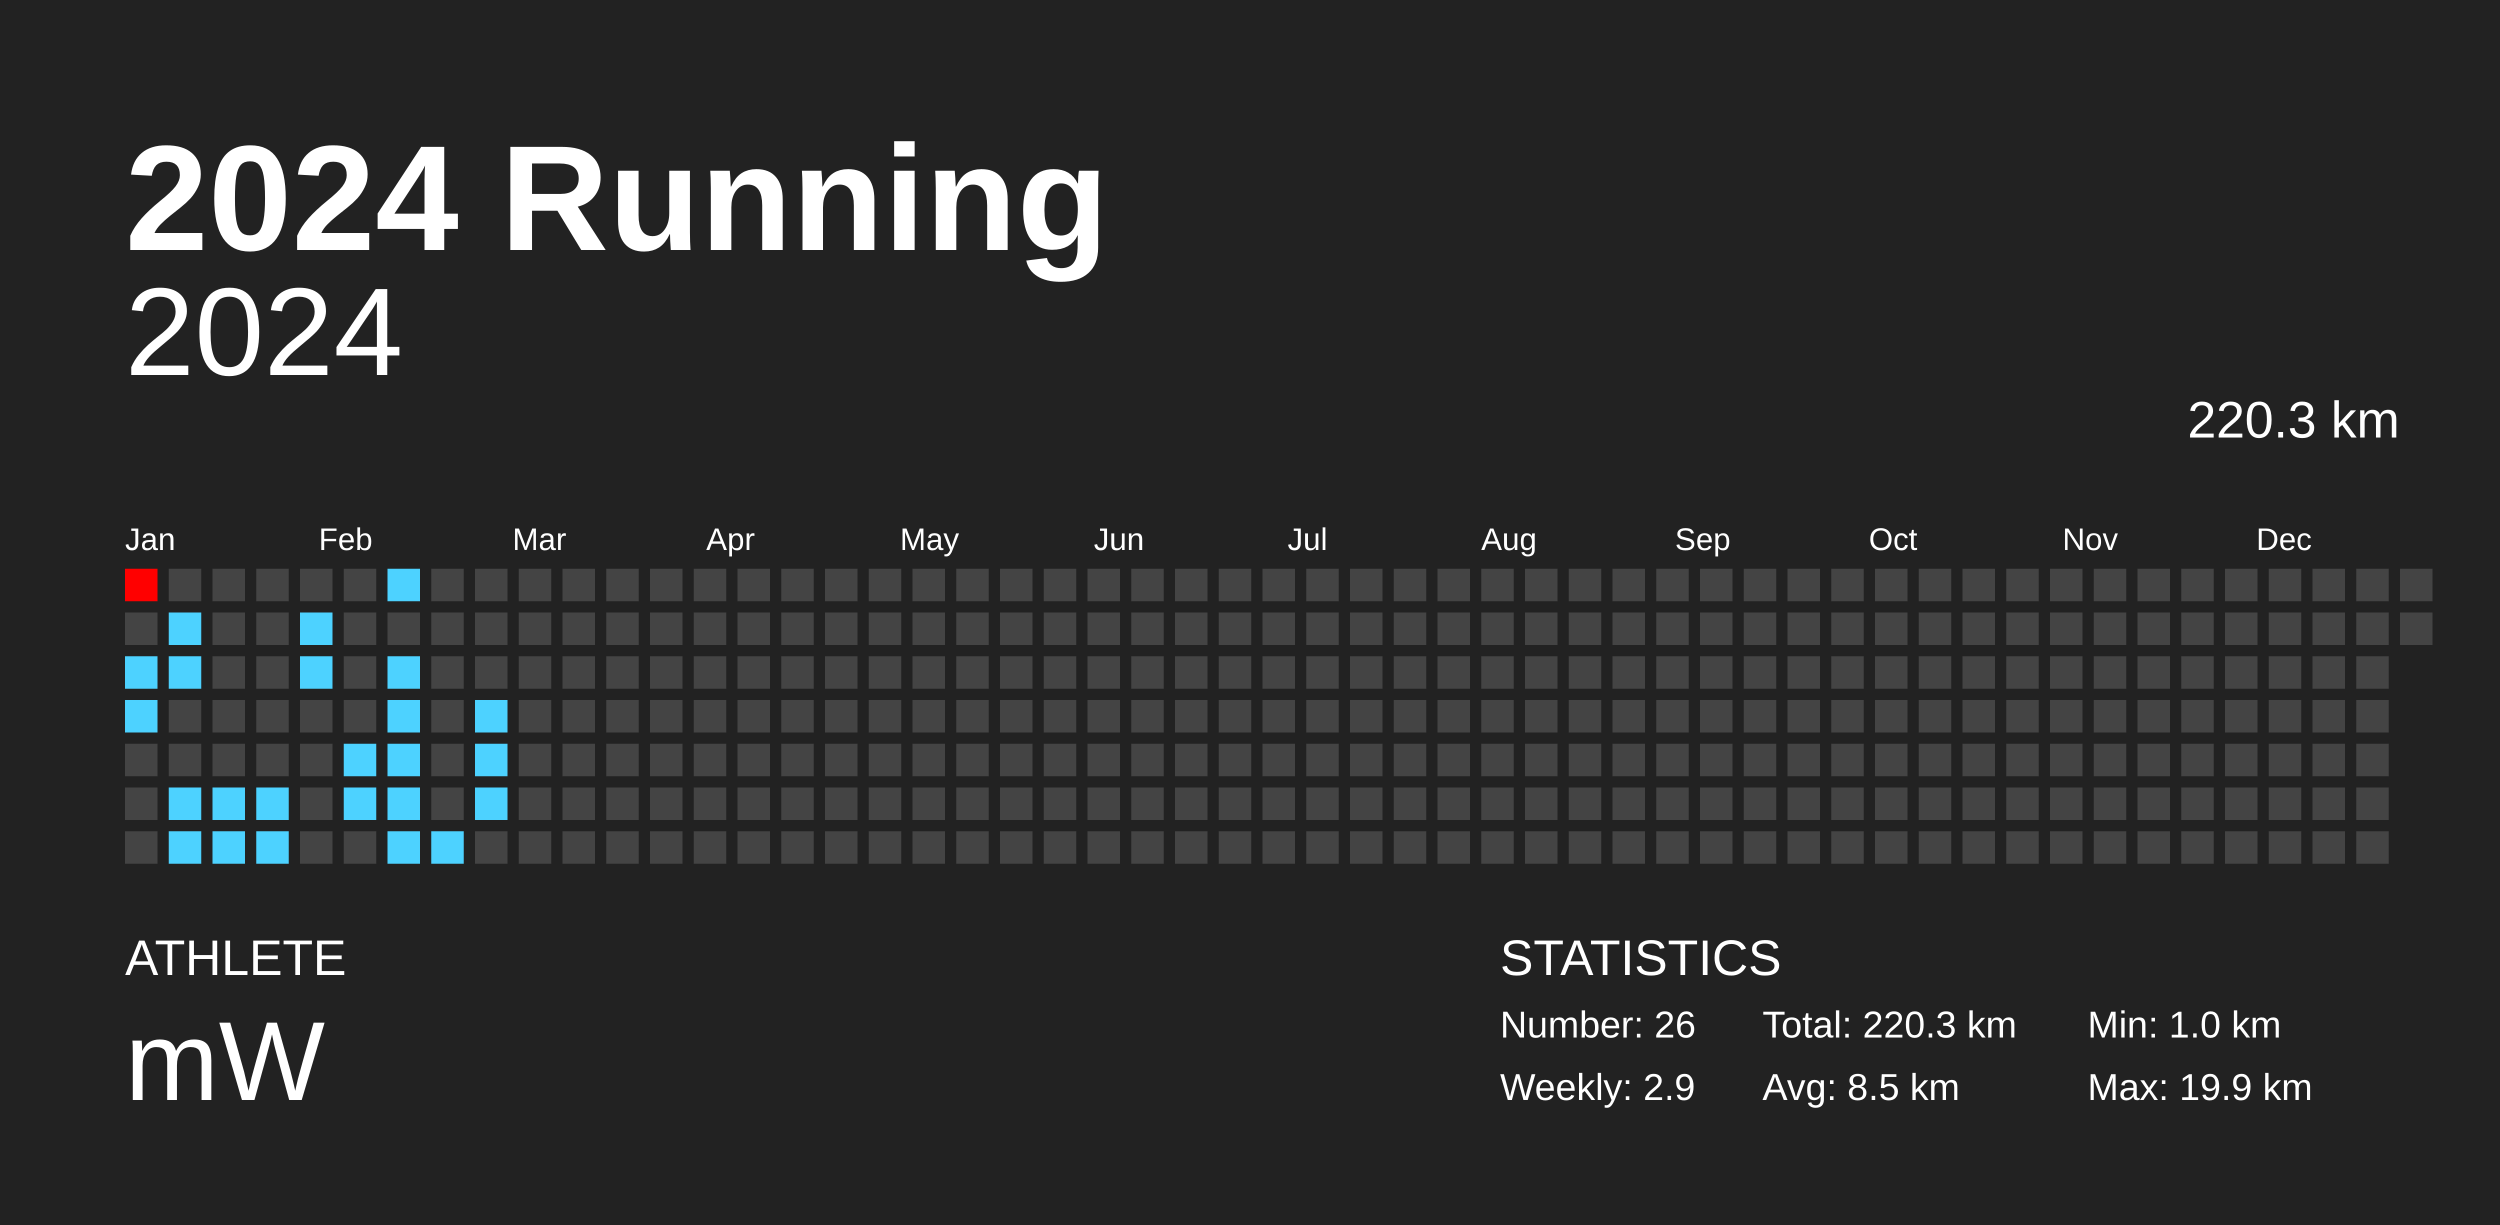
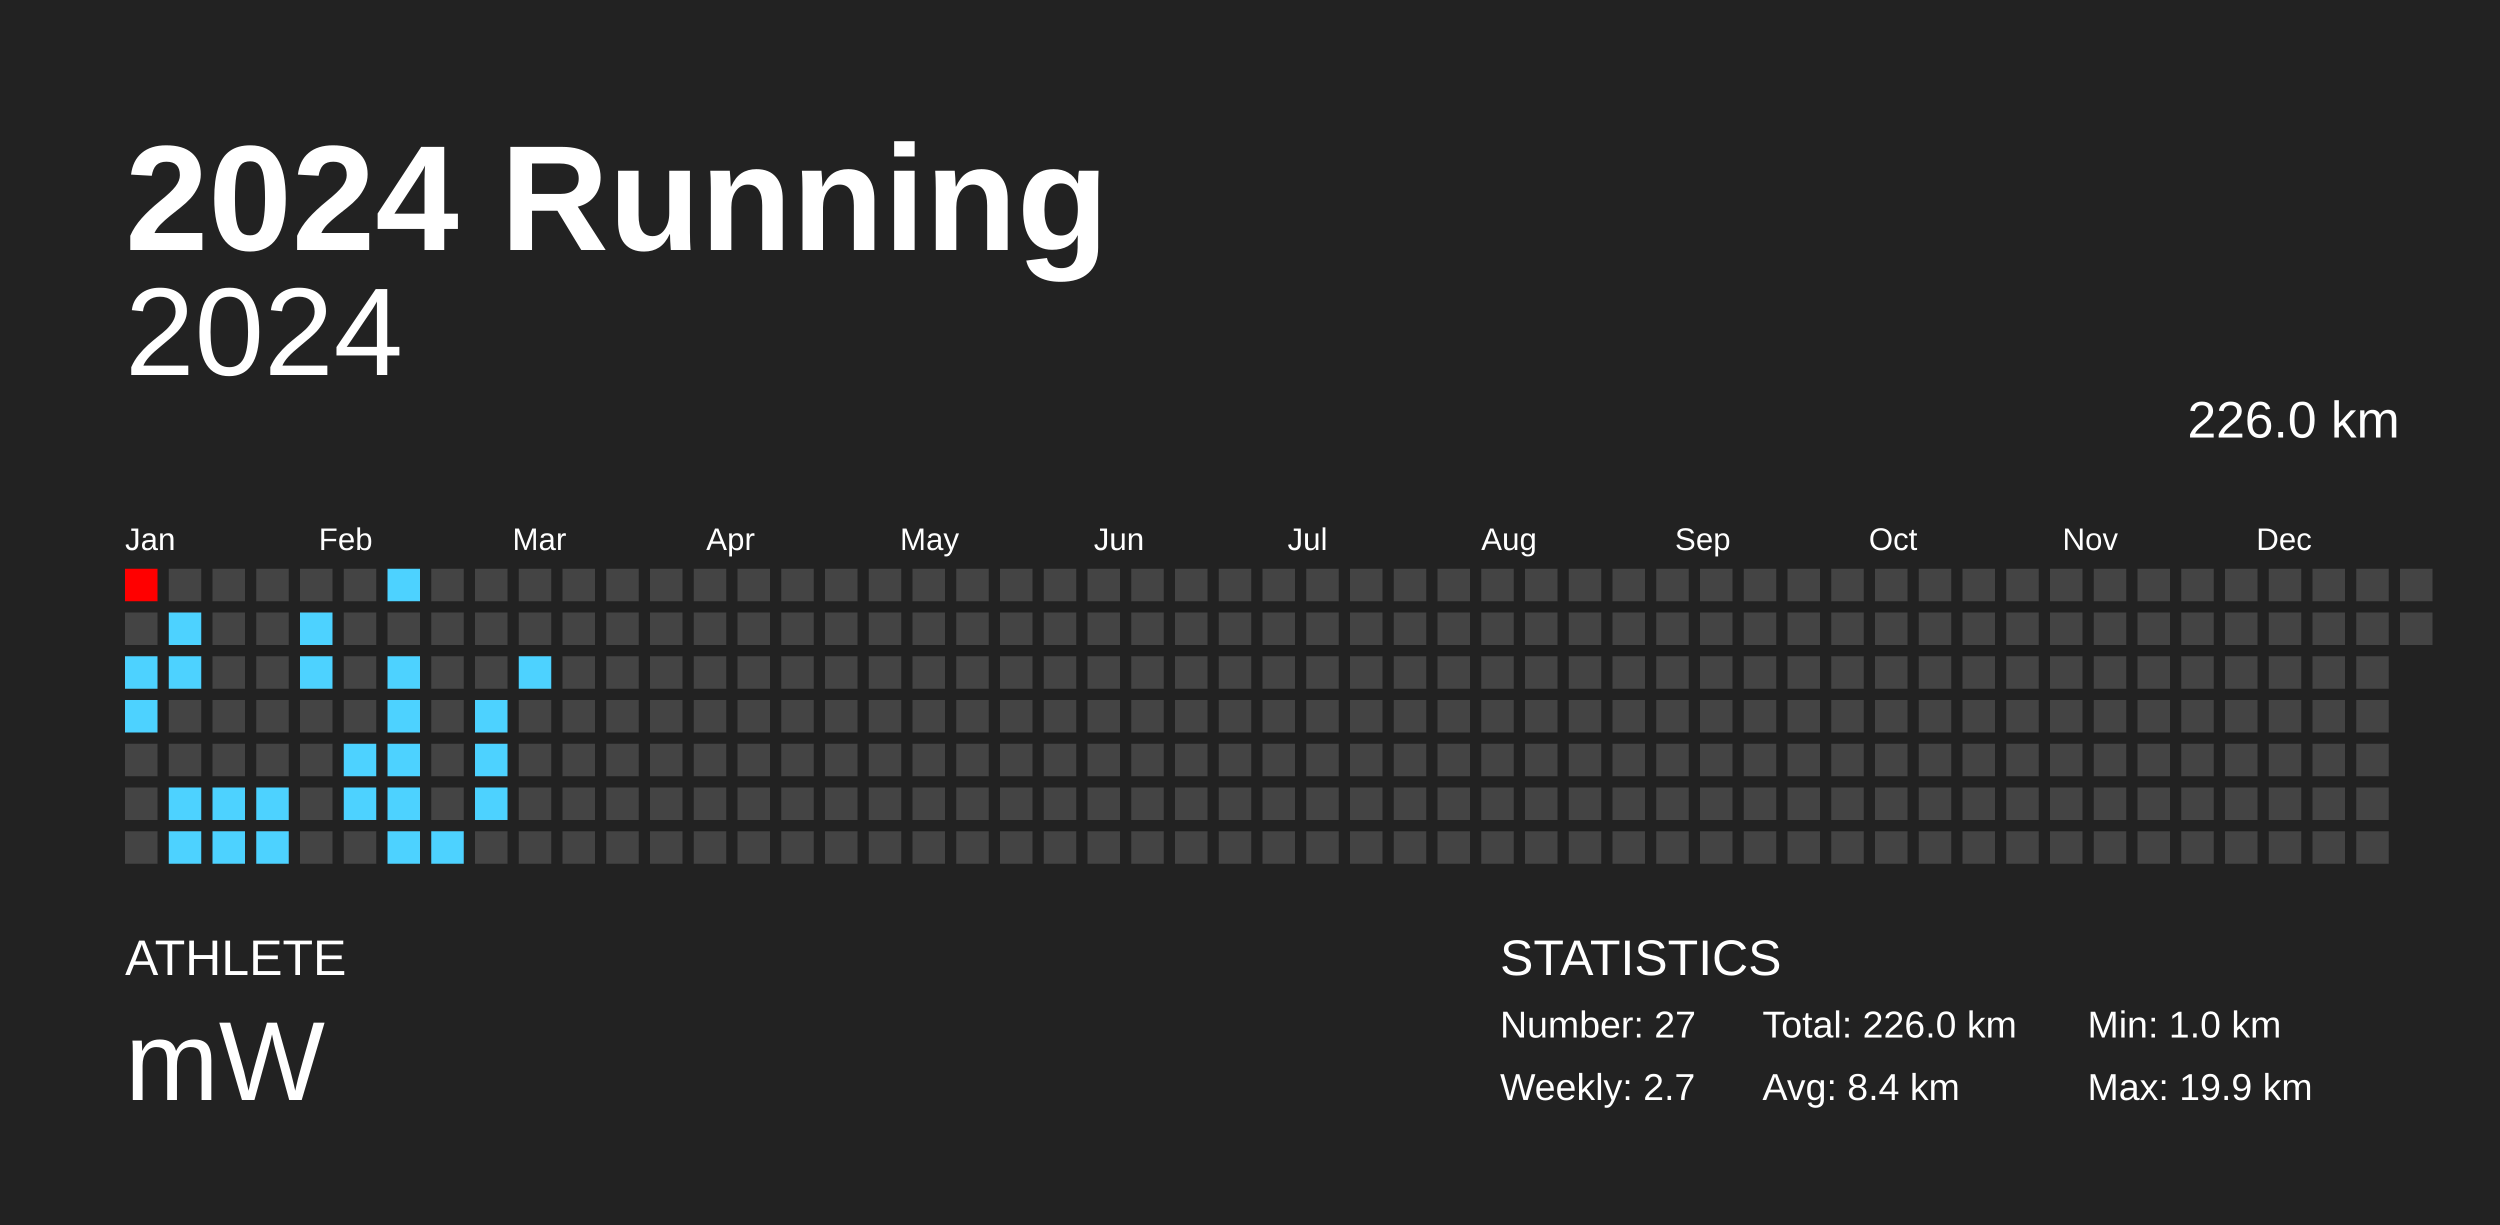
<svg xmlns="http://www.w3.org/2000/svg" baseProfile="full" height="98mm" version="1.1" viewBox="0,0,200,98" width="200mm">
  <defs />
  <rect fill="#222222" height="98" width="200" x="0" y="0" />
  <text fill="#FFFFFF" style="font-size:12px; font-family:Arial; font-weight:bold;" x="10" y="20">2024 Running</text>
  <text fill="#FFFFFF" style="font-size:4px; font-family:Arial" x="10" y="78">ATHLETE</text>
  <text fill="#FFFFFF" style="font-size:9px; font-family:Arial" x="10" y="88">mW</text>
  <text fill="#FFFFFF" style="font-size:4px; font-family:Arial" x="120" y="78">STATISTICS</text>
-   <text fill="#FFFFFF" style="font-size:3px; font-family:Arial" x="120" y="83">Number: 26</text>
-   <text fill="#FFFFFF" style="font-size:3px; font-family:Arial" x="120" y="88">Weekly: 2.9</text>
-   <text fill="#FFFFFF" style="font-size:3px; font-family:Arial" x="141" y="83">Total: 220.3 km</text>
-   <text fill="#FFFFFF" style="font-size:3px; font-family:Arial" x="141" y="88">Avg: 8.5 km</text>
+   <text fill="#FFFFFF" style="font-size:3px; font-family:Arial" x="120" y="83">Number: 27</text>
+   <text fill="#FFFFFF" style="font-size:3px; font-family:Arial" x="120" y="88">Weekly: 2.7</text>
+   <text fill="#FFFFFF" style="font-size:3px; font-family:Arial" x="141" y="83">Total: 226.0 km</text>
+   <text fill="#FFFFFF" style="font-size:3px; font-family:Arial" x="141" y="88">Avg: 8.4 km</text>
  <text fill="#FFFFFF" style="font-size:3px; font-family:Arial" x="167" y="83">Min: 1.0 km</text>
  <text fill="#FFFFFF" style="font-size:3px; font-family:Arial" x="167" y="88">Max: 19.9 km</text>
  <text alignment-baseline="hanging" fill="#FFFFFF" style="font-size:10.0px; font-family:Arial;" x="10" y="30">2024</text>
-   <text alignment-baseline="hanging" fill="#FFFFFF" style="font-size:4.125px; font-family:Arial;" x="175" y="35">220.3 km</text>
+   <text alignment-baseline="hanging" fill="#FFFFFF" style="font-size:4.125px; font-family:Arial;" x="175" y="35">226.0 km</text>
  <text fill="#FFFFFF" style="font-size:2.5px; font-family:Arial" x="10.0" y="44">Jan</text>
  <text fill="#FFFFFF" style="font-size:2.5px; font-family:Arial" x="25.5" y="44">Feb</text>
  <text fill="#FFFFFF" style="font-size:2.5px; font-family:Arial" x="41.0" y="44">Mar</text>
  <text fill="#FFFFFF" style="font-size:2.5px; font-family:Arial" x="56.5" y="44">Apr</text>
  <text fill="#FFFFFF" style="font-size:2.5px; font-family:Arial" x="72.0" y="44">May</text>
  <text fill="#FFFFFF" style="font-size:2.5px; font-family:Arial" x="87.5" y="44">Jun</text>
  <text fill="#FFFFFF" style="font-size:2.5px; font-family:Arial" x="103.0" y="44">Jul</text>
  <text fill="#FFFFFF" style="font-size:2.5px; font-family:Arial" x="118.5" y="44">Aug</text>
  <text fill="#FFFFFF" style="font-size:2.5px; font-family:Arial" x="134.0" y="44">Sep</text>
  <text fill="#FFFFFF" style="font-size:2.5px; font-family:Arial" x="149.5" y="44">Oct</text>
  <text fill="#FFFFFF" style="font-size:2.5px; font-family:Arial" x="165.0" y="44">Nov</text>
  <text fill="#FFFFFF" style="font-size:2.5px; font-family:Arial" x="180.5" y="44">Dec</text>
  <rect fill="red" height="2.6" width="2.6" x="10.0" y="45.5" />
  <rect fill="#444444" height="2.6" width="2.6" x="10.0" y="49.0" />
  <rect fill="#4dd2ff" height="2.6" width="2.6" x="10.0" y="52.5" />
  <rect fill="#4dd2ff" height="2.6" width="2.6" x="10.0" y="56.0" />
  <rect fill="#444444" height="2.6" width="2.6" x="10.0" y="59.5" />
  <rect fill="#444444" height="2.6" width="2.6" x="10.0" y="63.0" />
  <rect fill="#444444" height="2.6" width="2.6" x="10.0" y="66.5" />
  <rect fill="#444444" height="2.6" width="2.6" x="13.5" y="45.5" />
  <rect fill="#4dd2ff" height="2.6" width="2.6" x="13.5" y="49.0" />
  <rect fill="#4dd2ff" height="2.6" width="2.6" x="13.5" y="52.5" />
  <rect fill="#444444" height="2.6" width="2.6" x="13.5" y="56.0" />
  <rect fill="#444444" height="2.6" width="2.6" x="13.5" y="59.5" />
  <rect fill="#4dd2ff" height="2.6" width="2.6" x="13.5" y="63.0" />
  <rect fill="#4dd2ff" height="2.6" width="2.6" x="13.5" y="66.5" />
  <rect fill="#444444" height="2.6" width="2.6" x="17.0" y="45.5" />
  <rect fill="#444444" height="2.6" width="2.6" x="17.0" y="49.0" />
  <rect fill="#444444" height="2.6" width="2.6" x="17.0" y="52.5" />
  <rect fill="#444444" height="2.6" width="2.6" x="17.0" y="56.0" />
  <rect fill="#444444" height="2.6" width="2.6" x="17.0" y="59.5" />
  <rect fill="#4dd2ff" height="2.6" width="2.6" x="17.0" y="63.0" />
  <rect fill="#4dd2ff" height="2.6" width="2.6" x="17.0" y="66.5" />
  <rect fill="#444444" height="2.6" width="2.6" x="20.5" y="45.5" />
  <rect fill="#444444" height="2.6" width="2.6" x="20.5" y="49.0" />
  <rect fill="#444444" height="2.6" width="2.6" x="20.5" y="52.5" />
  <rect fill="#444444" height="2.6" width="2.6" x="20.5" y="56.0" />
  <rect fill="#444444" height="2.6" width="2.6" x="20.5" y="59.5" />
  <rect fill="#4dd2ff" height="2.6" width="2.6" x="20.5" y="63.0" />
  <rect fill="#4dd2ff" height="2.6" width="2.6" x="20.5" y="66.5" />
  <rect fill="#444444" height="2.6" width="2.6" x="24.0" y="45.5" />
  <rect fill="#4dd2ff" height="2.6" width="2.6" x="24.0" y="49.0" />
  <rect fill="#4dd2ff" height="2.6" width="2.6" x="24.0" y="52.5" />
  <rect fill="#444444" height="2.6" width="2.6" x="24.0" y="56.0" />
  <rect fill="#444444" height="2.6" width="2.6" x="24.0" y="59.5" />
  <rect fill="#444444" height="2.6" width="2.6" x="24.0" y="63.0" />
  <rect fill="#444444" height="2.6" width="2.6" x="24.0" y="66.5" />
  <rect fill="#444444" height="2.6" width="2.6" x="27.5" y="45.5" />
  <rect fill="#444444" height="2.6" width="2.6" x="27.5" y="49.0" />
  <rect fill="#444444" height="2.6" width="2.6" x="27.5" y="52.5" />
  <rect fill="#444444" height="2.6" width="2.6" x="27.5" y="56.0" />
  <rect fill="#4dd2ff" height="2.6" width="2.6" x="27.5" y="59.5" />
  <rect fill="#4dd2ff" height="2.6" width="2.6" x="27.5" y="63.0" />
  <rect fill="#444444" height="2.6" width="2.6" x="27.5" y="66.5" />
  <rect fill="#4dd2ff" height="2.6" width="2.6" x="31.0" y="45.5" />
  <rect fill="#444444" height="2.6" width="2.6" x="31.0" y="49.0" />
  <rect fill="#4dd2ff" height="2.6" width="2.6" x="31.0" y="52.5" />
  <rect fill="#4dd2ff" height="2.6" width="2.6" x="31.0" y="56.0" />
  <rect fill="#4dd2ff" height="2.6" width="2.6" x="31.0" y="59.5" />
  <rect fill="#4dd2ff" height="2.6" width="2.6" x="31.0" y="63.0" />
  <rect fill="#4dd2ff" height="2.6" width="2.6" x="31.0" y="66.5" />
  <rect fill="#444444" height="2.6" width="2.6" x="34.5" y="45.5" />
  <rect fill="#444444" height="2.6" width="2.6" x="34.5" y="49.0" />
  <rect fill="#444444" height="2.6" width="2.6" x="34.5" y="52.5" />
  <rect fill="#444444" height="2.6" width="2.6" x="34.5" y="56.0" />
  <rect fill="#444444" height="2.6" width="2.6" x="34.5" y="59.5" />
  <rect fill="#444444" height="2.6" width="2.6" x="34.5" y="63.0" />
  <rect fill="#4dd2ff" height="2.6" width="2.6" x="34.5" y="66.5" />
  <rect fill="#444444" height="2.6" width="2.6" x="38.0" y="45.5" />
  <rect fill="#444444" height="2.6" width="2.6" x="38.0" y="49.0" />
  <rect fill="#444444" height="2.6" width="2.6" x="38.0" y="52.5" />
  <rect fill="#4dd2ff" height="2.6" width="2.6" x="38.0" y="56.0" />
  <rect fill="#4dd2ff" height="2.6" width="2.6" x="38.0" y="59.5" />
  <rect fill="#4dd2ff" height="2.6" width="2.6" x="38.0" y="63.0" />
  <rect fill="#444444" height="2.6" width="2.6" x="38.0" y="66.5" />
  <rect fill="#444444" height="2.6" width="2.6" x="41.5" y="45.5" />
  <rect fill="#444444" height="2.6" width="2.6" x="41.5" y="49.0" />
-   <rect fill="#444444" height="2.6" width="2.6" x="41.5" y="52.5" />
+   <rect fill="#4dd2ff" height="2.6" width="2.6" x="41.5" y="52.5" />
  <rect fill="#444444" height="2.6" width="2.6" x="41.5" y="56.0" />
  <rect fill="#444444" height="2.6" width="2.6" x="41.5" y="59.5" />
  <rect fill="#444444" height="2.6" width="2.6" x="41.5" y="63.0" />
  <rect fill="#444444" height="2.6" width="2.6" x="41.5" y="66.5" />
  <rect fill="#444444" height="2.6" width="2.6" x="45.0" y="45.5" />
  <rect fill="#444444" height="2.6" width="2.6" x="45.0" y="49.0" />
  <rect fill="#444444" height="2.6" width="2.6" x="45.0" y="52.5" />
  <rect fill="#444444" height="2.6" width="2.6" x="45.0" y="56.0" />
  <rect fill="#444444" height="2.6" width="2.6" x="45.0" y="59.5" />
  <rect fill="#444444" height="2.6" width="2.6" x="45.0" y="63.0" />
  <rect fill="#444444" height="2.6" width="2.6" x="45.0" y="66.5" />
  <rect fill="#444444" height="2.6" width="2.6" x="48.5" y="45.5" />
  <rect fill="#444444" height="2.6" width="2.6" x="48.5" y="49.0" />
  <rect fill="#444444" height="2.6" width="2.6" x="48.5" y="52.5" />
  <rect fill="#444444" height="2.6" width="2.6" x="48.5" y="56.0" />
  <rect fill="#444444" height="2.6" width="2.6" x="48.5" y="59.5" />
  <rect fill="#444444" height="2.6" width="2.6" x="48.5" y="63.0" />
  <rect fill="#444444" height="2.6" width="2.6" x="48.5" y="66.5" />
  <rect fill="#444444" height="2.6" width="2.6" x="52.0" y="45.5" />
  <rect fill="#444444" height="2.6" width="2.6" x="52.0" y="49.0" />
  <rect fill="#444444" height="2.6" width="2.6" x="52.0" y="52.5" />
  <rect fill="#444444" height="2.6" width="2.6" x="52.0" y="56.0" />
  <rect fill="#444444" height="2.6" width="2.6" x="52.0" y="59.5" />
  <rect fill="#444444" height="2.6" width="2.6" x="52.0" y="63.0" />
  <rect fill="#444444" height="2.6" width="2.6" x="52.0" y="66.5" />
  <rect fill="#444444" height="2.6" width="2.6" x="55.5" y="45.5" />
  <rect fill="#444444" height="2.6" width="2.6" x="55.5" y="49.0" />
  <rect fill="#444444" height="2.6" width="2.6" x="55.5" y="52.5" />
  <rect fill="#444444" height="2.6" width="2.6" x="55.5" y="56.0" />
  <rect fill="#444444" height="2.6" width="2.6" x="55.5" y="59.5" />
  <rect fill="#444444" height="2.6" width="2.6" x="55.5" y="63.0" />
  <rect fill="#444444" height="2.6" width="2.6" x="55.5" y="66.5" />
  <rect fill="#444444" height="2.6" width="2.6" x="59.0" y="45.5" />
  <rect fill="#444444" height="2.6" width="2.6" x="59.0" y="49.0" />
  <rect fill="#444444" height="2.6" width="2.6" x="59.0" y="52.5" />
  <rect fill="#444444" height="2.6" width="2.6" x="59.0" y="56.0" />
  <rect fill="#444444" height="2.6" width="2.6" x="59.0" y="59.5" />
  <rect fill="#444444" height="2.6" width="2.6" x="59.0" y="63.0" />
  <rect fill="#444444" height="2.6" width="2.6" x="59.0" y="66.5" />
  <rect fill="#444444" height="2.6" width="2.6" x="62.5" y="45.5" />
  <rect fill="#444444" height="2.6" width="2.6" x="62.5" y="49.0" />
  <rect fill="#444444" height="2.6" width="2.6" x="62.5" y="52.5" />
  <rect fill="#444444" height="2.6" width="2.6" x="62.5" y="56.0" />
  <rect fill="#444444" height="2.6" width="2.6" x="62.5" y="59.5" />
  <rect fill="#444444" height="2.6" width="2.6" x="62.5" y="63.0" />
  <rect fill="#444444" height="2.6" width="2.6" x="62.5" y="66.5" />
  <rect fill="#444444" height="2.6" width="2.6" x="66.0" y="45.5" />
  <rect fill="#444444" height="2.6" width="2.6" x="66.0" y="49.0" />
  <rect fill="#444444" height="2.6" width="2.6" x="66.0" y="52.5" />
  <rect fill="#444444" height="2.6" width="2.6" x="66.0" y="56.0" />
  <rect fill="#444444" height="2.6" width="2.6" x="66.0" y="59.5" />
  <rect fill="#444444" height="2.6" width="2.6" x="66.0" y="63.0" />
  <rect fill="#444444" height="2.6" width="2.6" x="66.0" y="66.5" />
  <rect fill="#444444" height="2.6" width="2.6" x="69.5" y="45.5" />
  <rect fill="#444444" height="2.6" width="2.6" x="69.5" y="49.0" />
  <rect fill="#444444" height="2.6" width="2.6" x="69.5" y="52.5" />
  <rect fill="#444444" height="2.6" width="2.6" x="69.5" y="56.0" />
  <rect fill="#444444" height="2.6" width="2.6" x="69.5" y="59.5" />
  <rect fill="#444444" height="2.6" width="2.6" x="69.5" y="63.0" />
  <rect fill="#444444" height="2.6" width="2.6" x="69.5" y="66.5" />
  <rect fill="#444444" height="2.6" width="2.6" x="73.0" y="45.5" />
  <rect fill="#444444" height="2.6" width="2.6" x="73.0" y="49.0" />
  <rect fill="#444444" height="2.6" width="2.6" x="73.0" y="52.5" />
  <rect fill="#444444" height="2.6" width="2.6" x="73.0" y="56.0" />
  <rect fill="#444444" height="2.6" width="2.6" x="73.0" y="59.5" />
  <rect fill="#444444" height="2.6" width="2.6" x="73.0" y="63.0" />
  <rect fill="#444444" height="2.6" width="2.6" x="73.0" y="66.5" />
  <rect fill="#444444" height="2.6" width="2.6" x="76.5" y="45.5" />
  <rect fill="#444444" height="2.6" width="2.6" x="76.5" y="49.0" />
  <rect fill="#444444" height="2.6" width="2.6" x="76.5" y="52.5" />
  <rect fill="#444444" height="2.6" width="2.6" x="76.5" y="56.0" />
  <rect fill="#444444" height="2.6" width="2.6" x="76.5" y="59.5" />
  <rect fill="#444444" height="2.6" width="2.6" x="76.5" y="63.0" />
  <rect fill="#444444" height="2.6" width="2.6" x="76.5" y="66.5" />
  <rect fill="#444444" height="2.6" width="2.6" x="80.0" y="45.5" />
  <rect fill="#444444" height="2.6" width="2.6" x="80.0" y="49.0" />
  <rect fill="#444444" height="2.6" width="2.6" x="80.0" y="52.5" />
  <rect fill="#444444" height="2.6" width="2.6" x="80.0" y="56.0" />
  <rect fill="#444444" height="2.6" width="2.6" x="80.0" y="59.5" />
  <rect fill="#444444" height="2.6" width="2.6" x="80.0" y="63.0" />
  <rect fill="#444444" height="2.6" width="2.6" x="80.0" y="66.5" />
  <rect fill="#444444" height="2.6" width="2.6" x="83.5" y="45.5" />
  <rect fill="#444444" height="2.6" width="2.6" x="83.5" y="49.0" />
  <rect fill="#444444" height="2.6" width="2.6" x="83.5" y="52.5" />
  <rect fill="#444444" height="2.6" width="2.6" x="83.5" y="56.0" />
  <rect fill="#444444" height="2.6" width="2.6" x="83.5" y="59.5" />
  <rect fill="#444444" height="2.6" width="2.6" x="83.5" y="63.0" />
  <rect fill="#444444" height="2.6" width="2.6" x="83.5" y="66.5" />
  <rect fill="#444444" height="2.6" width="2.6" x="87.0" y="45.5" />
  <rect fill="#444444" height="2.6" width="2.6" x="87.0" y="49.0" />
  <rect fill="#444444" height="2.6" width="2.6" x="87.0" y="52.5" />
  <rect fill="#444444" height="2.6" width="2.6" x="87.0" y="56.0" />
  <rect fill="#444444" height="2.6" width="2.6" x="87.0" y="59.5" />
  <rect fill="#444444" height="2.6" width="2.6" x="87.0" y="63.0" />
  <rect fill="#444444" height="2.6" width="2.6" x="87.0" y="66.5" />
  <rect fill="#444444" height="2.6" width="2.6" x="90.5" y="45.5" />
  <rect fill="#444444" height="2.6" width="2.6" x="90.5" y="49.0" />
  <rect fill="#444444" height="2.6" width="2.6" x="90.5" y="52.5" />
  <rect fill="#444444" height="2.6" width="2.6" x="90.5" y="56.0" />
  <rect fill="#444444" height="2.6" width="2.6" x="90.5" y="59.5" />
  <rect fill="#444444" height="2.6" width="2.6" x="90.5" y="63.0" />
  <rect fill="#444444" height="2.6" width="2.6" x="90.5" y="66.5" />
  <rect fill="#444444" height="2.6" width="2.6" x="94.0" y="45.5" />
  <rect fill="#444444" height="2.6" width="2.6" x="94.0" y="49.0" />
  <rect fill="#444444" height="2.6" width="2.6" x="94.0" y="52.5" />
  <rect fill="#444444" height="2.6" width="2.6" x="94.0" y="56.0" />
  <rect fill="#444444" height="2.6" width="2.6" x="94.0" y="59.5" />
  <rect fill="#444444" height="2.6" width="2.6" x="94.0" y="63.0" />
  <rect fill="#444444" height="2.6" width="2.6" x="94.0" y="66.5" />
  <rect fill="#444444" height="2.6" width="2.6" x="97.5" y="45.5" />
  <rect fill="#444444" height="2.6" width="2.6" x="97.5" y="49.0" />
  <rect fill="#444444" height="2.6" width="2.6" x="97.5" y="52.5" />
  <rect fill="#444444" height="2.6" width="2.6" x="97.5" y="56.0" />
  <rect fill="#444444" height="2.6" width="2.6" x="97.5" y="59.5" />
  <rect fill="#444444" height="2.6" width="2.6" x="97.5" y="63.0" />
  <rect fill="#444444" height="2.6" width="2.6" x="97.5" y="66.5" />
  <rect fill="#444444" height="2.6" width="2.6" x="101.0" y="45.5" />
  <rect fill="#444444" height="2.6" width="2.6" x="101.0" y="49.0" />
  <rect fill="#444444" height="2.6" width="2.6" x="101.0" y="52.5" />
  <rect fill="#444444" height="2.6" width="2.6" x="101.0" y="56.0" />
  <rect fill="#444444" height="2.6" width="2.6" x="101.0" y="59.5" />
  <rect fill="#444444" height="2.6" width="2.6" x="101.0" y="63.0" />
  <rect fill="#444444" height="2.6" width="2.6" x="101.0" y="66.5" />
  <rect fill="#444444" height="2.6" width="2.6" x="104.5" y="45.5" />
  <rect fill="#444444" height="2.6" width="2.6" x="104.5" y="49.0" />
  <rect fill="#444444" height="2.6" width="2.6" x="104.5" y="52.5" />
  <rect fill="#444444" height="2.6" width="2.6" x="104.5" y="56.0" />
  <rect fill="#444444" height="2.6" width="2.6" x="104.5" y="59.5" />
  <rect fill="#444444" height="2.6" width="2.6" x="104.5" y="63.0" />
  <rect fill="#444444" height="2.6" width="2.6" x="104.5" y="66.5" />
  <rect fill="#444444" height="2.6" width="2.6" x="108.0" y="45.5" />
  <rect fill="#444444" height="2.6" width="2.6" x="108.0" y="49.0" />
  <rect fill="#444444" height="2.6" width="2.6" x="108.0" y="52.5" />
  <rect fill="#444444" height="2.6" width="2.6" x="108.0" y="56.0" />
  <rect fill="#444444" height="2.6" width="2.6" x="108.0" y="59.5" />
  <rect fill="#444444" height="2.6" width="2.6" x="108.0" y="63.0" />
  <rect fill="#444444" height="2.6" width="2.6" x="108.0" y="66.5" />
  <rect fill="#444444" height="2.6" width="2.6" x="111.5" y="45.5" />
  <rect fill="#444444" height="2.6" width="2.6" x="111.5" y="49.0" />
  <rect fill="#444444" height="2.6" width="2.6" x="111.5" y="52.5" />
  <rect fill="#444444" height="2.6" width="2.6" x="111.5" y="56.0" />
  <rect fill="#444444" height="2.6" width="2.6" x="111.5" y="59.5" />
  <rect fill="#444444" height="2.6" width="2.6" x="111.5" y="63.0" />
  <rect fill="#444444" height="2.6" width="2.6" x="111.5" y="66.5" />
  <rect fill="#444444" height="2.6" width="2.6" x="115.0" y="45.5" />
  <rect fill="#444444" height="2.6" width="2.6" x="115.0" y="49.0" />
  <rect fill="#444444" height="2.6" width="2.6" x="115.0" y="52.5" />
  <rect fill="#444444" height="2.6" width="2.6" x="115.0" y="56.0" />
  <rect fill="#444444" height="2.6" width="2.6" x="115.0" y="59.5" />
  <rect fill="#444444" height="2.6" width="2.6" x="115.0" y="63.0" />
  <rect fill="#444444" height="2.6" width="2.6" x="115.0" y="66.5" />
  <rect fill="#444444" height="2.6" width="2.6" x="118.5" y="45.5" />
  <rect fill="#444444" height="2.6" width="2.6" x="118.5" y="49.0" />
  <rect fill="#444444" height="2.6" width="2.6" x="118.5" y="52.5" />
  <rect fill="#444444" height="2.6" width="2.6" x="118.5" y="56.0" />
  <rect fill="#444444" height="2.6" width="2.6" x="118.5" y="59.5" />
  <rect fill="#444444" height="2.6" width="2.6" x="118.5" y="63.0" />
  <rect fill="#444444" height="2.6" width="2.6" x="118.5" y="66.5" />
  <rect fill="#444444" height="2.6" width="2.6" x="122.0" y="45.5" />
  <rect fill="#444444" height="2.6" width="2.6" x="122.0" y="49.0" />
  <rect fill="#444444" height="2.6" width="2.6" x="122.0" y="52.5" />
  <rect fill="#444444" height="2.6" width="2.6" x="122.0" y="56.0" />
  <rect fill="#444444" height="2.6" width="2.6" x="122.0" y="59.5" />
  <rect fill="#444444" height="2.6" width="2.6" x="122.0" y="63.0" />
  <rect fill="#444444" height="2.6" width="2.6" x="122.0" y="66.5" />
  <rect fill="#444444" height="2.6" width="2.6" x="125.5" y="45.5" />
  <rect fill="#444444" height="2.6" width="2.6" x="125.5" y="49.0" />
  <rect fill="#444444" height="2.6" width="2.6" x="125.5" y="52.5" />
  <rect fill="#444444" height="2.6" width="2.6" x="125.5" y="56.0" />
  <rect fill="#444444" height="2.6" width="2.6" x="125.5" y="59.5" />
  <rect fill="#444444" height="2.6" width="2.6" x="125.5" y="63.0" />
  <rect fill="#444444" height="2.6" width="2.6" x="125.5" y="66.5" />
  <rect fill="#444444" height="2.6" width="2.6" x="129.0" y="45.5" />
  <rect fill="#444444" height="2.6" width="2.6" x="129.0" y="49.0" />
  <rect fill="#444444" height="2.6" width="2.6" x="129.0" y="52.5" />
  <rect fill="#444444" height="2.6" width="2.6" x="129.0" y="56.0" />
  <rect fill="#444444" height="2.6" width="2.6" x="129.0" y="59.5" />
  <rect fill="#444444" height="2.6" width="2.6" x="129.0" y="63.0" />
  <rect fill="#444444" height="2.6" width="2.6" x="129.0" y="66.5" />
  <rect fill="#444444" height="2.6" width="2.6" x="132.5" y="45.5" />
  <rect fill="#444444" height="2.6" width="2.6" x="132.5" y="49.0" />
  <rect fill="#444444" height="2.6" width="2.6" x="132.5" y="52.5" />
  <rect fill="#444444" height="2.6" width="2.6" x="132.5" y="56.0" />
  <rect fill="#444444" height="2.6" width="2.6" x="132.5" y="59.5" />
  <rect fill="#444444" height="2.6" width="2.6" x="132.5" y="63.0" />
  <rect fill="#444444" height="2.6" width="2.6" x="132.5" y="66.5" />
  <rect fill="#444444" height="2.6" width="2.6" x="136.0" y="45.5" />
  <rect fill="#444444" height="2.6" width="2.6" x="136.0" y="49.0" />
  <rect fill="#444444" height="2.6" width="2.6" x="136.0" y="52.5" />
  <rect fill="#444444" height="2.6" width="2.6" x="136.0" y="56.0" />
  <rect fill="#444444" height="2.6" width="2.6" x="136.0" y="59.5" />
  <rect fill="#444444" height="2.6" width="2.6" x="136.0" y="63.0" />
  <rect fill="#444444" height="2.6" width="2.6" x="136.0" y="66.5" />
  <rect fill="#444444" height="2.6" width="2.6" x="139.5" y="45.5" />
  <rect fill="#444444" height="2.6" width="2.6" x="139.5" y="49.0" />
  <rect fill="#444444" height="2.6" width="2.6" x="139.5" y="52.5" />
  <rect fill="#444444" height="2.6" width="2.6" x="139.5" y="56.0" />
  <rect fill="#444444" height="2.6" width="2.6" x="139.5" y="59.5" />
  <rect fill="#444444" height="2.6" width="2.6" x="139.5" y="63.0" />
  <rect fill="#444444" height="2.6" width="2.6" x="139.5" y="66.5" />
  <rect fill="#444444" height="2.6" width="2.6" x="143.0" y="45.5" />
  <rect fill="#444444" height="2.6" width="2.6" x="143.0" y="49.0" />
  <rect fill="#444444" height="2.6" width="2.6" x="143.0" y="52.5" />
  <rect fill="#444444" height="2.6" width="2.6" x="143.0" y="56.0" />
  <rect fill="#444444" height="2.6" width="2.6" x="143.0" y="59.5" />
  <rect fill="#444444" height="2.6" width="2.6" x="143.0" y="63.0" />
  <rect fill="#444444" height="2.6" width="2.6" x="143.0" y="66.5" />
  <rect fill="#444444" height="2.6" width="2.6" x="146.5" y="45.5" />
  <rect fill="#444444" height="2.6" width="2.6" x="146.5" y="49.0" />
  <rect fill="#444444" height="2.6" width="2.6" x="146.5" y="52.5" />
  <rect fill="#444444" height="2.6" width="2.6" x="146.5" y="56.0" />
  <rect fill="#444444" height="2.6" width="2.6" x="146.5" y="59.5" />
  <rect fill="#444444" height="2.6" width="2.6" x="146.5" y="63.0" />
  <rect fill="#444444" height="2.6" width="2.6" x="146.5" y="66.5" />
  <rect fill="#444444" height="2.6" width="2.6" x="150.0" y="45.5" />
  <rect fill="#444444" height="2.6" width="2.6" x="150.0" y="49.0" />
  <rect fill="#444444" height="2.6" width="2.6" x="150.0" y="52.5" />
  <rect fill="#444444" height="2.6" width="2.6" x="150.0" y="56.0" />
  <rect fill="#444444" height="2.6" width="2.6" x="150.0" y="59.5" />
  <rect fill="#444444" height="2.6" width="2.6" x="150.0" y="63.0" />
  <rect fill="#444444" height="2.6" width="2.6" x="150.0" y="66.5" />
  <rect fill="#444444" height="2.6" width="2.6" x="153.5" y="45.5" />
  <rect fill="#444444" height="2.6" width="2.6" x="153.5" y="49.0" />
  <rect fill="#444444" height="2.6" width="2.6" x="153.5" y="52.5" />
  <rect fill="#444444" height="2.6" width="2.6" x="153.5" y="56.0" />
  <rect fill="#444444" height="2.6" width="2.6" x="153.5" y="59.5" />
  <rect fill="#444444" height="2.6" width="2.6" x="153.5" y="63.0" />
  <rect fill="#444444" height="2.6" width="2.6" x="153.5" y="66.5" />
  <rect fill="#444444" height="2.6" width="2.6" x="157.0" y="45.5" />
  <rect fill="#444444" height="2.6" width="2.6" x="157.0" y="49.0" />
  <rect fill="#444444" height="2.6" width="2.6" x="157.0" y="52.5" />
  <rect fill="#444444" height="2.6" width="2.6" x="157.0" y="56.0" />
  <rect fill="#444444" height="2.6" width="2.6" x="157.0" y="59.5" />
  <rect fill="#444444" height="2.6" width="2.6" x="157.0" y="63.0" />
  <rect fill="#444444" height="2.6" width="2.6" x="157.0" y="66.5" />
  <rect fill="#444444" height="2.6" width="2.6" x="160.5" y="45.5" />
  <rect fill="#444444" height="2.6" width="2.6" x="160.5" y="49.0" />
  <rect fill="#444444" height="2.6" width="2.6" x="160.5" y="52.5" />
  <rect fill="#444444" height="2.6" width="2.6" x="160.5" y="56.0" />
  <rect fill="#444444" height="2.6" width="2.6" x="160.5" y="59.5" />
  <rect fill="#444444" height="2.6" width="2.6" x="160.5" y="63.0" />
  <rect fill="#444444" height="2.6" width="2.6" x="160.5" y="66.5" />
  <rect fill="#444444" height="2.6" width="2.6" x="164.0" y="45.5" />
  <rect fill="#444444" height="2.6" width="2.6" x="164.0" y="49.0" />
  <rect fill="#444444" height="2.6" width="2.6" x="164.0" y="52.5" />
  <rect fill="#444444" height="2.6" width="2.6" x="164.0" y="56.0" />
  <rect fill="#444444" height="2.6" width="2.6" x="164.0" y="59.5" />
  <rect fill="#444444" height="2.6" width="2.6" x="164.0" y="63.0" />
  <rect fill="#444444" height="2.6" width="2.6" x="164.0" y="66.5" />
  <rect fill="#444444" height="2.6" width="2.6" x="167.5" y="45.5" />
  <rect fill="#444444" height="2.6" width="2.6" x="167.5" y="49.0" />
  <rect fill="#444444" height="2.6" width="2.6" x="167.5" y="52.5" />
  <rect fill="#444444" height="2.6" width="2.6" x="167.5" y="56.0" />
  <rect fill="#444444" height="2.6" width="2.6" x="167.5" y="59.5" />
  <rect fill="#444444" height="2.6" width="2.6" x="167.5" y="63.0" />
  <rect fill="#444444" height="2.6" width="2.6" x="167.5" y="66.5" />
  <rect fill="#444444" height="2.6" width="2.6" x="171.0" y="45.5" />
  <rect fill="#444444" height="2.6" width="2.6" x="171.0" y="49.0" />
  <rect fill="#444444" height="2.6" width="2.6" x="171.0" y="52.5" />
  <rect fill="#444444" height="2.6" width="2.6" x="171.0" y="56.0" />
  <rect fill="#444444" height="2.6" width="2.6" x="171.0" y="59.5" />
  <rect fill="#444444" height="2.6" width="2.6" x="171.0" y="63.0" />
  <rect fill="#444444" height="2.6" width="2.6" x="171.0" y="66.5" />
  <rect fill="#444444" height="2.6" width="2.6" x="174.5" y="45.5" />
  <rect fill="#444444" height="2.6" width="2.6" x="174.5" y="49.0" />
  <rect fill="#444444" height="2.6" width="2.6" x="174.5" y="52.5" />
  <rect fill="#444444" height="2.6" width="2.6" x="174.5" y="56.0" />
  <rect fill="#444444" height="2.6" width="2.6" x="174.5" y="59.5" />
  <rect fill="#444444" height="2.6" width="2.6" x="174.5" y="63.0" />
  <rect fill="#444444" height="2.6" width="2.6" x="174.5" y="66.5" />
  <rect fill="#444444" height="2.6" width="2.6" x="178.0" y="45.5" />
  <rect fill="#444444" height="2.6" width="2.6" x="178.0" y="49.0" />
  <rect fill="#444444" height="2.6" width="2.6" x="178.0" y="52.5" />
  <rect fill="#444444" height="2.6" width="2.6" x="178.0" y="56.0" />
  <rect fill="#444444" height="2.6" width="2.6" x="178.0" y="59.5" />
  <rect fill="#444444" height="2.6" width="2.6" x="178.0" y="63.0" />
  <rect fill="#444444" height="2.6" width="2.6" x="178.0" y="66.5" />
  <rect fill="#444444" height="2.6" width="2.6" x="181.5" y="45.5" />
  <rect fill="#444444" height="2.6" width="2.6" x="181.5" y="49.0" />
  <rect fill="#444444" height="2.6" width="2.6" x="181.5" y="52.5" />
  <rect fill="#444444" height="2.6" width="2.6" x="181.5" y="56.0" />
  <rect fill="#444444" height="2.6" width="2.6" x="181.5" y="59.5" />
  <rect fill="#444444" height="2.6" width="2.6" x="181.5" y="63.0" />
  <rect fill="#444444" height="2.6" width="2.6" x="181.5" y="66.5" />
  <rect fill="#444444" height="2.6" width="2.6" x="185.0" y="45.5" />
  <rect fill="#444444" height="2.6" width="2.6" x="185.0" y="49.0" />
  <rect fill="#444444" height="2.6" width="2.6" x="185.0" y="52.5" />
  <rect fill="#444444" height="2.6" width="2.6" x="185.0" y="56.0" />
  <rect fill="#444444" height="2.6" width="2.6" x="185.0" y="59.5" />
  <rect fill="#444444" height="2.6" width="2.6" x="185.0" y="63.0" />
  <rect fill="#444444" height="2.6" width="2.6" x="185.0" y="66.5" />
  <rect fill="#444444" height="2.6" width="2.6" x="188.5" y="45.5" />
  <rect fill="#444444" height="2.6" width="2.6" x="188.5" y="49.0" />
  <rect fill="#444444" height="2.6" width="2.6" x="188.5" y="52.5" />
  <rect fill="#444444" height="2.6" width="2.6" x="188.5" y="56.0" />
  <rect fill="#444444" height="2.6" width="2.6" x="188.5" y="59.5" />
  <rect fill="#444444" height="2.6" width="2.6" x="188.5" y="63.0" />
  <rect fill="#444444" height="2.6" width="2.6" x="188.5" y="66.5" />
  <rect fill="#444444" height="2.6" width="2.6" x="192.0" y="45.5" />
  <rect fill="#444444" height="2.6" width="2.6" x="192.0" y="49.0" />
</svg>
